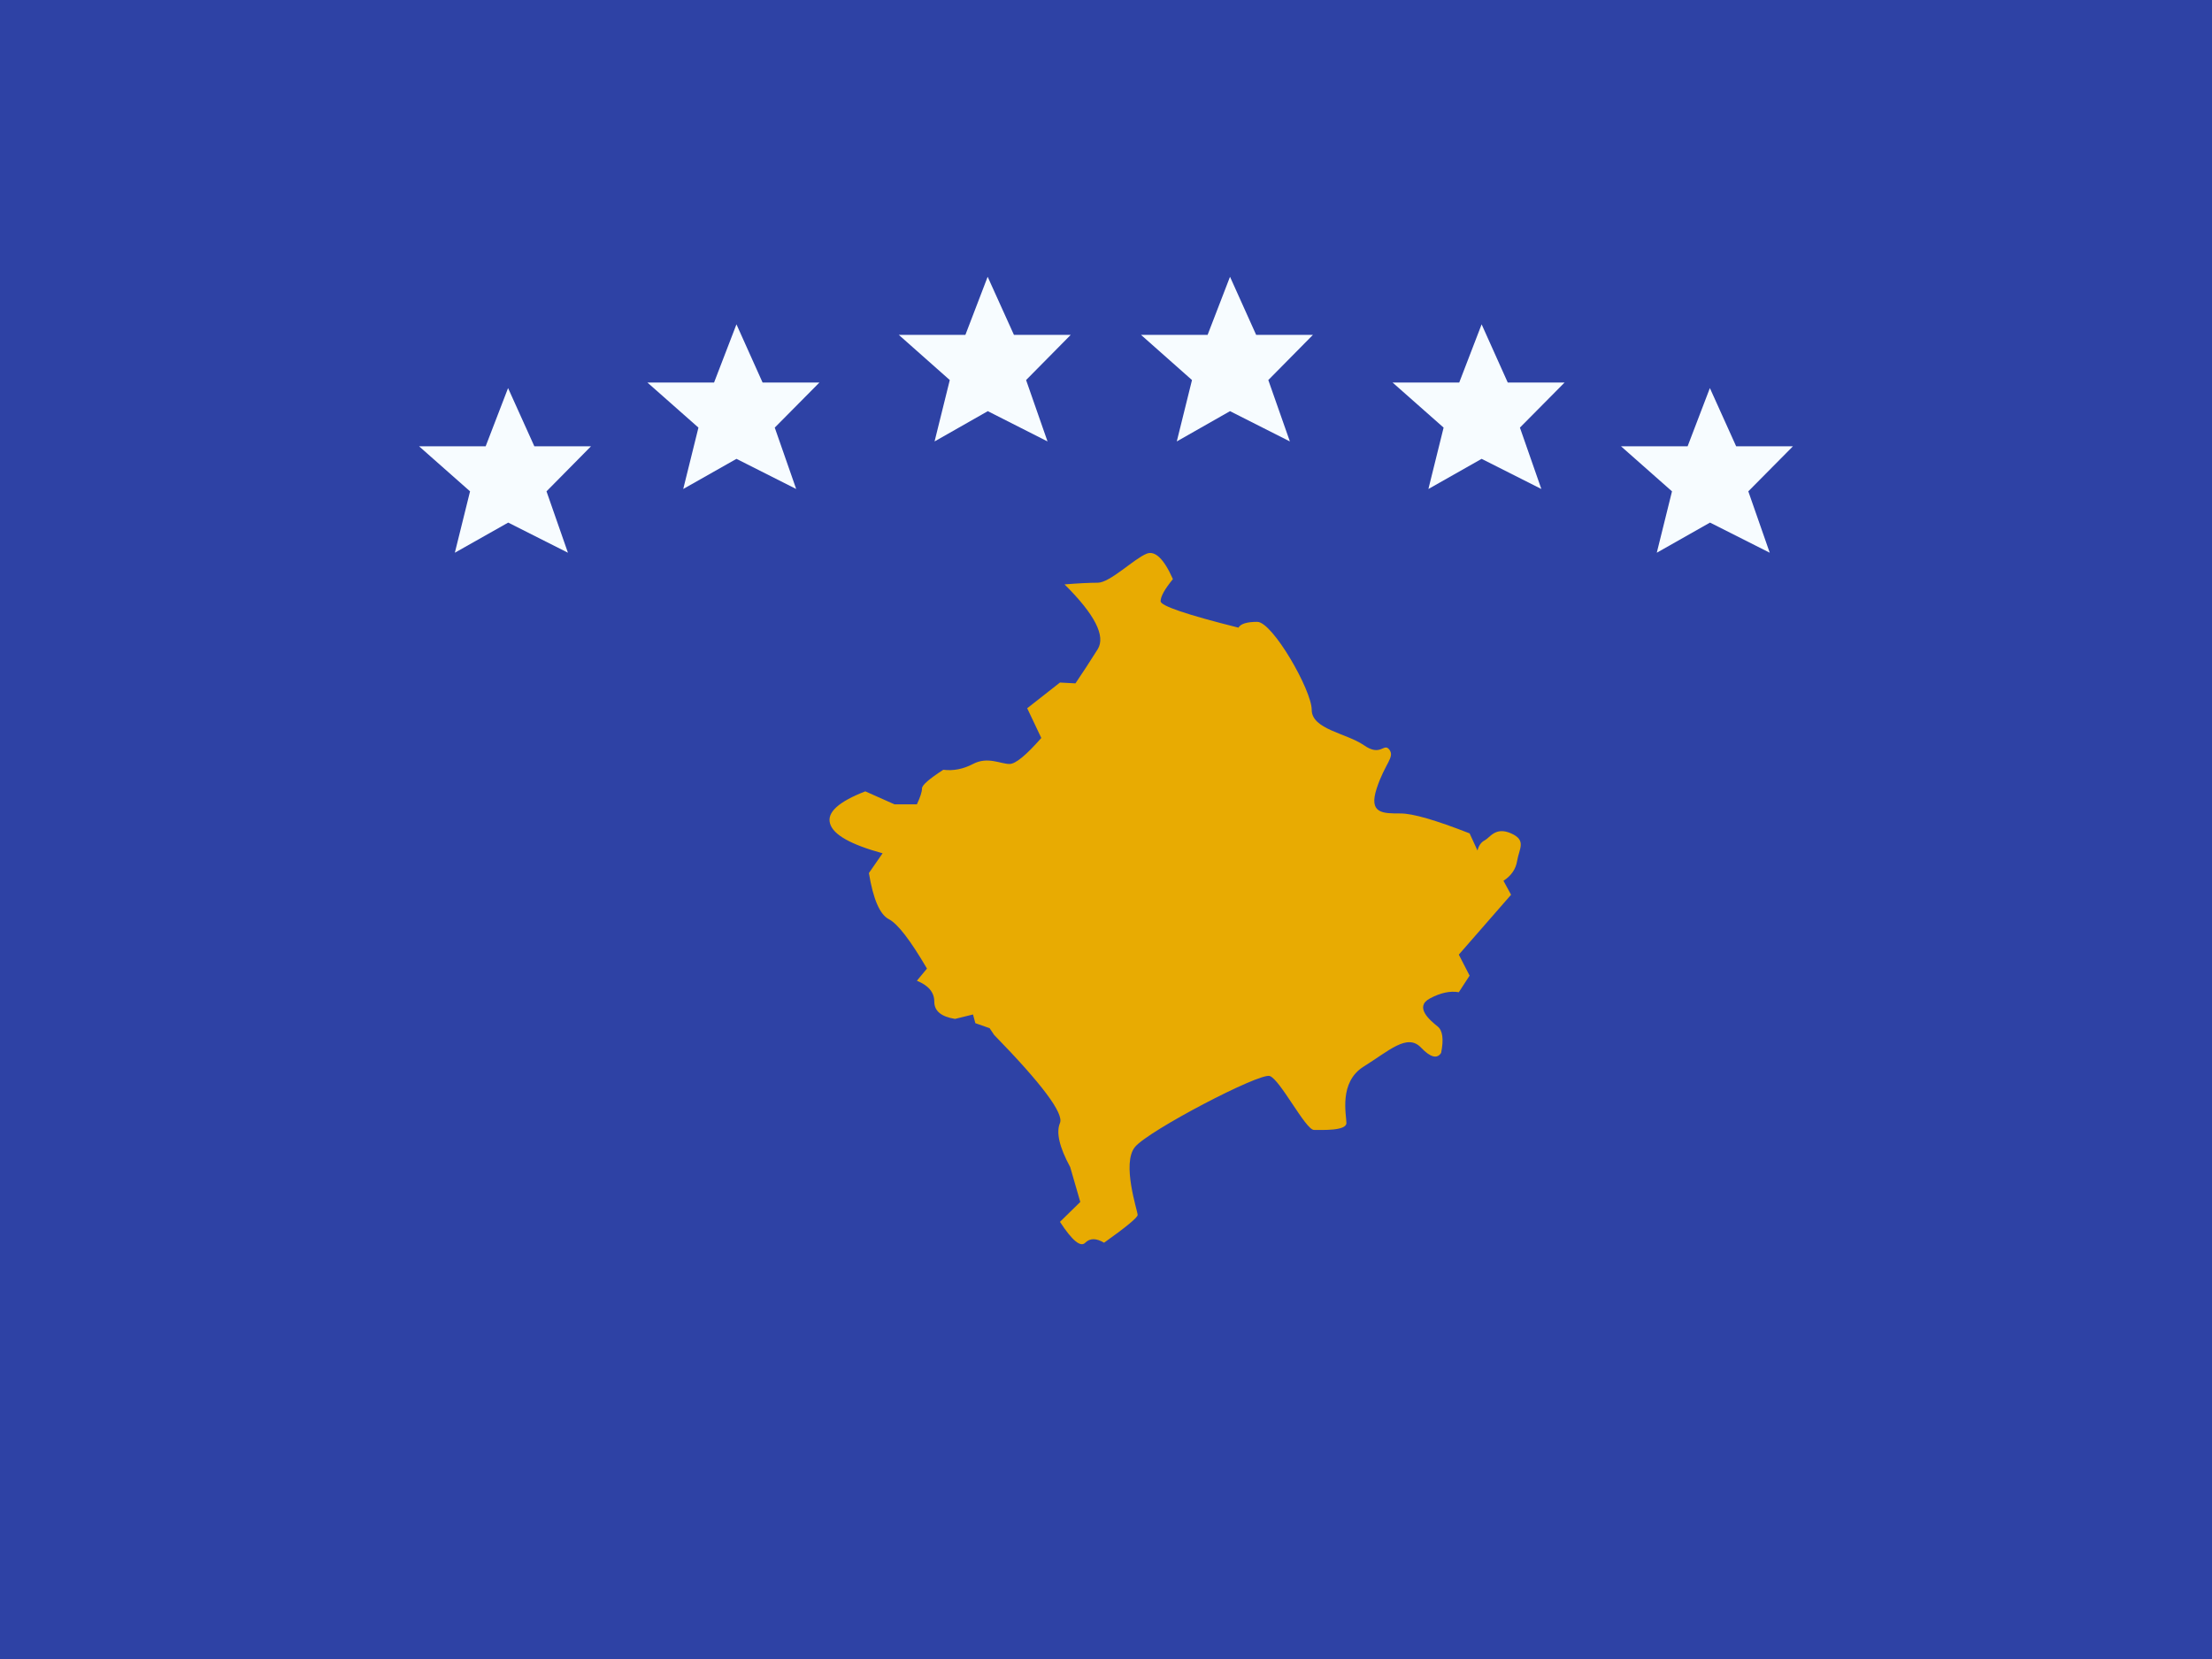
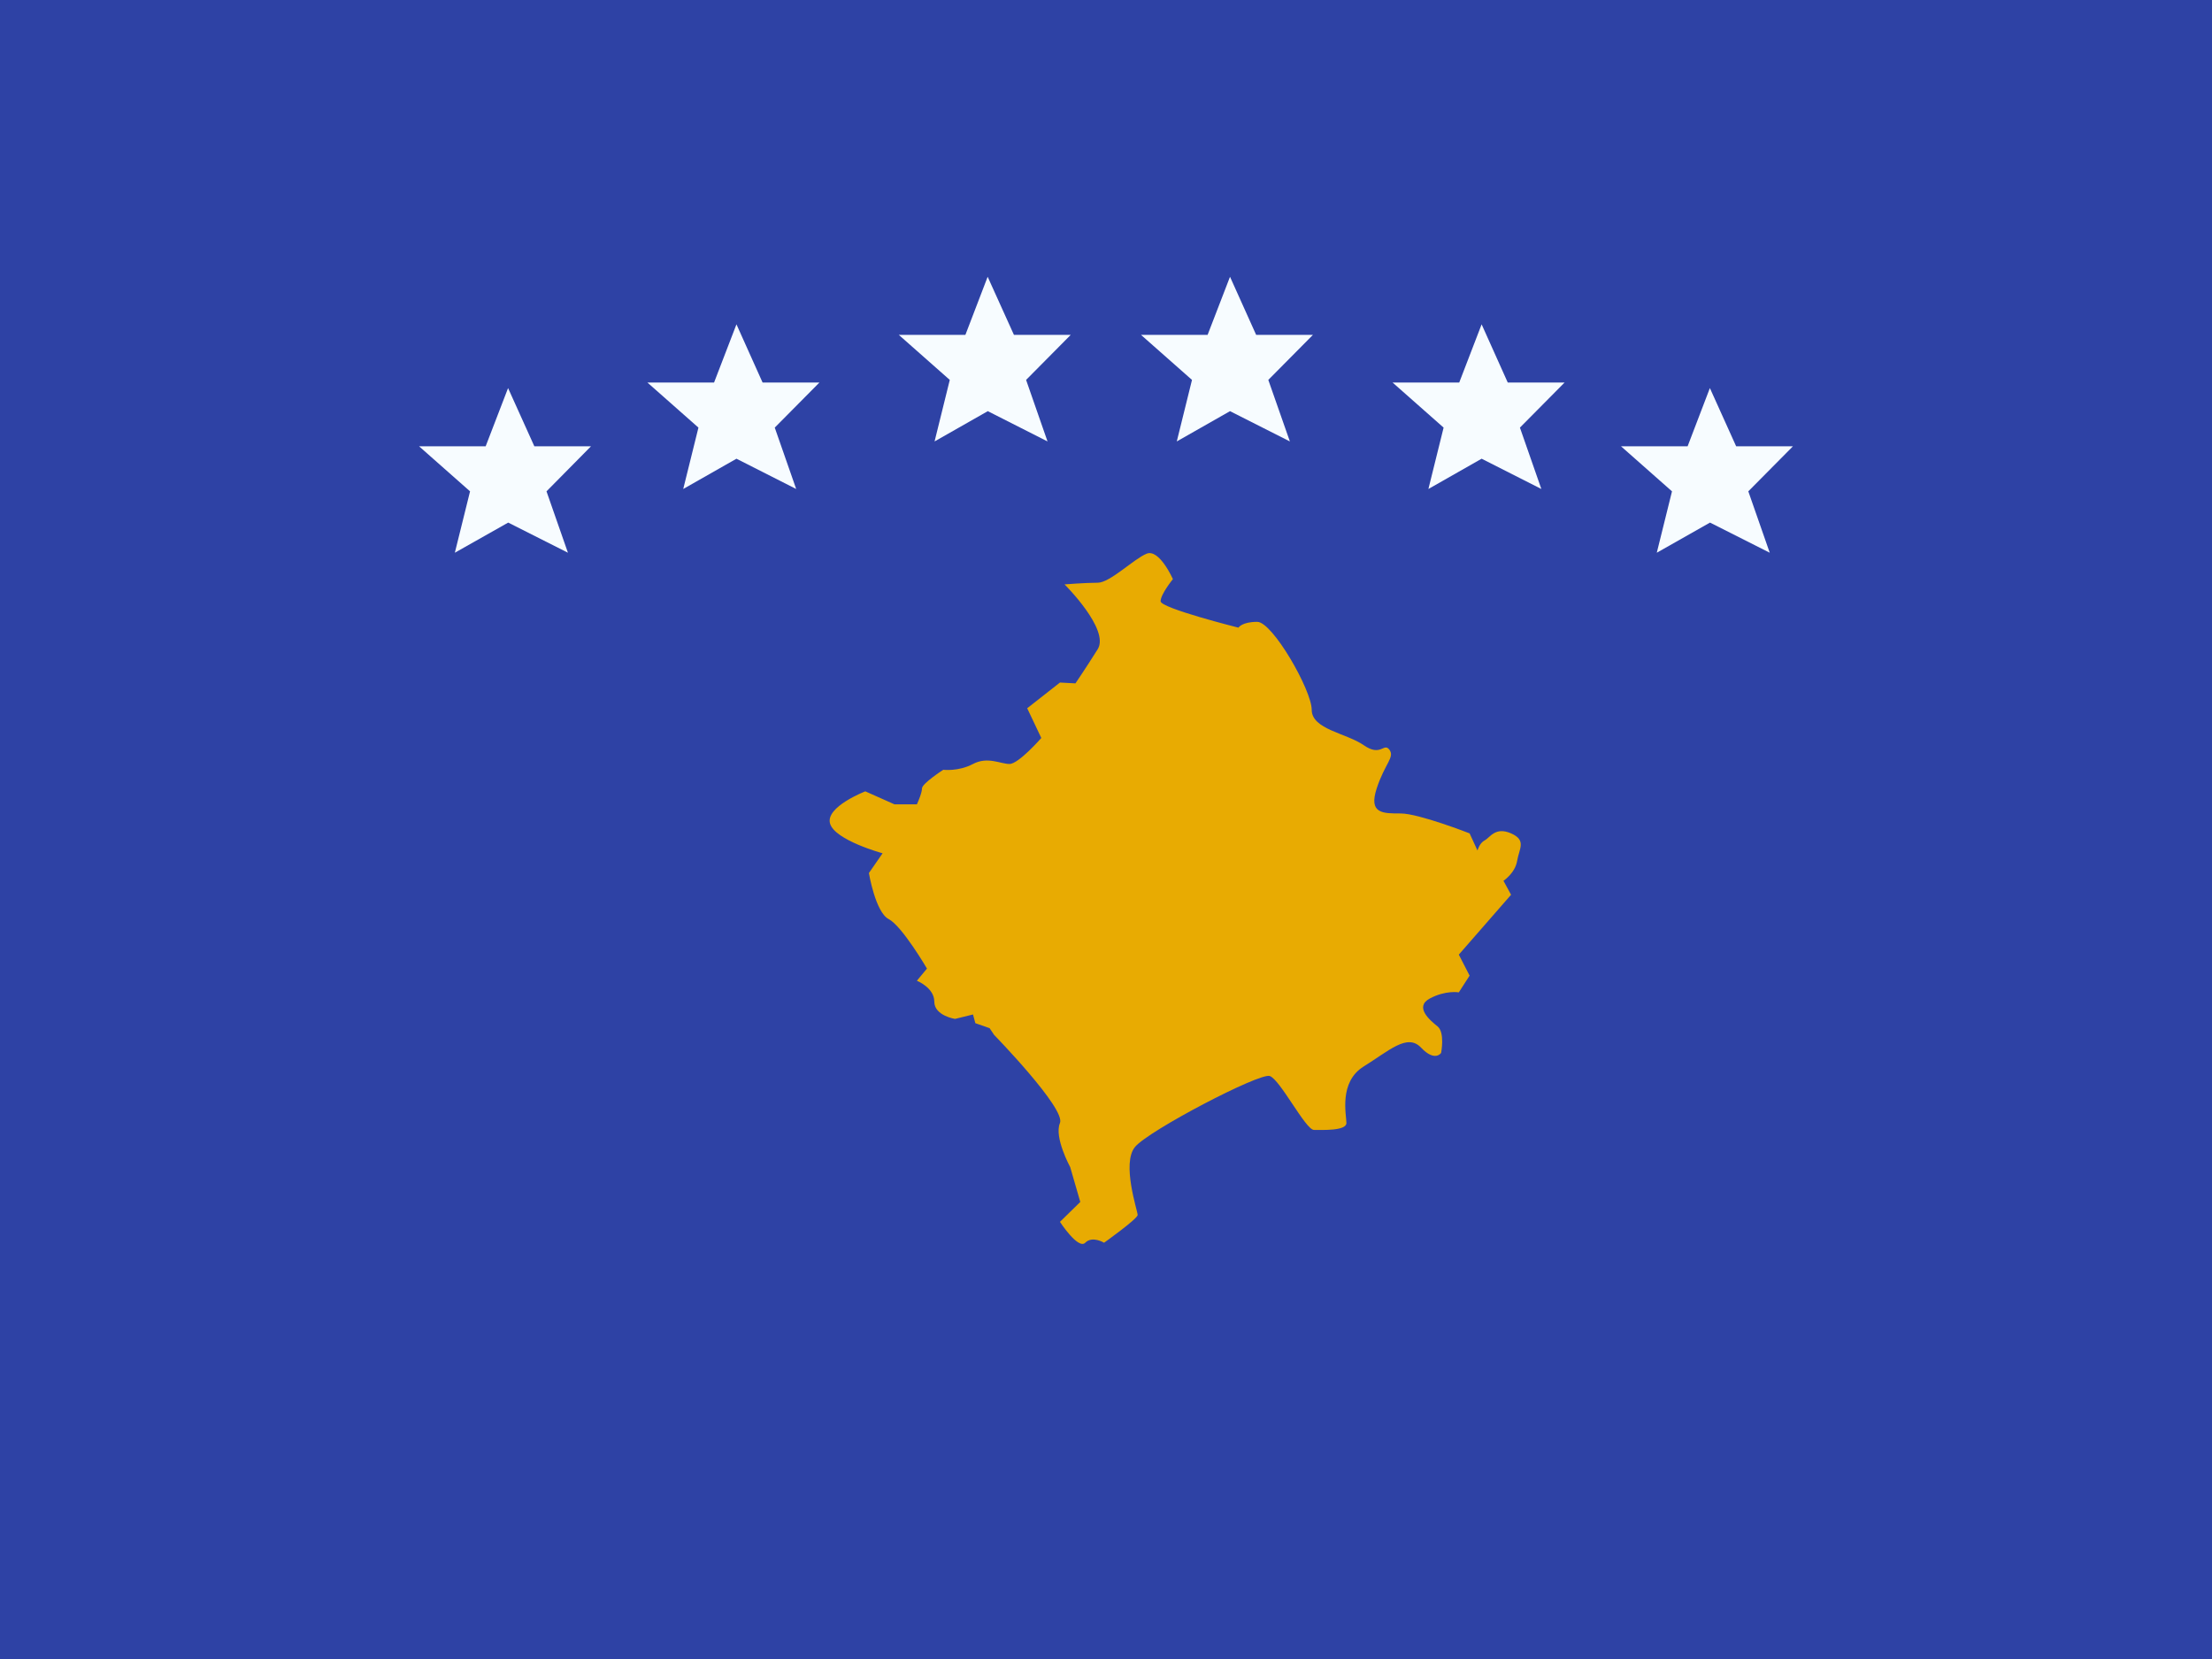
- <svg xmlns="http://www.w3.org/2000/svg" xmlns:xlink="http://www.w3.org/1999/xlink" width="16" height="12" viewBox="0 0 16 12">
-   <defs>
-     <rect id="xk---kosovo-a" width="16" height="12" x="0" y="0" />
-   </defs>
-   <g fill="none" fill-rule="evenodd">
-     <mask id="xk---kosovo-b" fill="#fff">
-       <use xlink:href="#xk---kosovo-a" />
-     </mask>
-     <g mask="url(#xk---kosovo-b)">
-       <polygon fill="#2E42A5" points="0 0 16 0 16 12 0 12" />
-       <path fill="#E8AB02" fill-rule="nonzero" d="M7.85,8.989 C7.884,8.955 7.929,8.955 7.986,8.989 C8.148,8.874 8.229,8.806 8.229,8.788 C8.229,8.759 8.111,8.415 8.21,8.296 C8.309,8.177 9.109,7.759 9.184,7.783 C9.258,7.806 9.444,8.173 9.504,8.173 C9.564,8.173 9.739,8.181 9.739,8.123 C9.739,8.065 9.682,7.827 9.865,7.714 C10.047,7.601 10.179,7.472 10.279,7.578 C10.347,7.649 10.395,7.661 10.424,7.616 C10.444,7.517 10.435,7.453 10.398,7.424 C10.343,7.38 10.228,7.283 10.343,7.222 C10.419,7.181 10.489,7.166 10.552,7.177 L10.63,7.057 L10.552,6.905 L10.93,6.472 L10.875,6.371 C10.932,6.334 10.965,6.285 10.974,6.226 C10.989,6.138 11.043,6.078 10.93,6.028 C10.817,5.978 10.778,6.058 10.74,6.078 C10.714,6.091 10.696,6.116 10.687,6.152 L10.63,6.028 C10.385,5.932 10.219,5.884 10.132,5.884 C10.002,5.884 9.898,5.886 9.958,5.703 C10.018,5.52 10.09,5.478 10.05,5.423 C10.009,5.368 9.99,5.478 9.865,5.39 C9.739,5.303 9.488,5.276 9.488,5.134 C9.488,4.993 9.205,4.498 9.094,4.498 C9.019,4.498 8.974,4.512 8.958,4.54 C8.583,4.446 8.395,4.382 8.395,4.349 C8.395,4.315 8.424,4.262 8.484,4.189 C8.419,4.042 8.355,3.981 8.294,4.005 C8.202,4.042 8.029,4.215 7.94,4.215 C7.88,4.215 7.8,4.219 7.7,4.227 C7.919,4.444 7.999,4.601 7.94,4.696 C7.88,4.791 7.826,4.874 7.779,4.943 L7.667,4.937 L7.43,5.123 L7.532,5.338 C7.422,5.463 7.346,5.526 7.302,5.526 C7.237,5.526 7.144,5.47 7.038,5.526 C6.967,5.563 6.896,5.577 6.823,5.568 C6.721,5.634 6.669,5.679 6.669,5.703 C6.669,5.727 6.657,5.765 6.632,5.818 L6.47,5.818 L6.259,5.724 C6.066,5.799 5.98,5.876 6.004,5.957 C6.027,6.038 6.154,6.109 6.384,6.172 L6.285,6.315 C6.316,6.504 6.364,6.614 6.428,6.648 C6.493,6.681 6.585,6.801 6.705,7.006 L6.632,7.094 C6.716,7.128 6.758,7.178 6.758,7.245 C6.758,7.313 6.808,7.354 6.908,7.37 L7.038,7.338 L7.055,7.401 L7.158,7.437 L7.191,7.486 C7.537,7.841 7.696,8.054 7.667,8.123 C7.638,8.192 7.663,8.298 7.741,8.442 L7.814,8.694 L7.667,8.838 C7.755,8.973 7.816,9.024 7.85,8.989 Z" />
-       <path fill="#F7FCFF" d="M12.369,3.78 L11.984,3.998 L12.094,3.554 L11.725,3.228 L12.207,3.228 L12.368,2.807 L12.558,3.228 L12.969,3.228 L12.646,3.554 L12.801,3.998 L12.369,3.78 Z M10.717,3.319 L10.332,3.537 L10.442,3.093 L10.073,2.767 L10.555,2.767 L10.717,2.346 L10.906,2.767 L11.317,2.767 L10.994,3.093 L11.149,3.537 L10.717,3.319 Z M8.897,2.974 L8.512,3.193 L8.622,2.749 L8.253,2.422 L8.735,2.422 L8.897,2.002 L9.086,2.422 L9.497,2.422 L9.174,2.749 L9.33,3.193 L8.897,2.974 Z M3.676,3.78 L3.29,3.998 L3.4,3.554 L3.031,3.228 L3.513,3.228 L3.675,2.807 L3.865,3.228 L4.275,3.228 L3.953,3.554 L4.108,3.998 L3.676,3.78 Z M5.327,3.319 L4.942,3.537 L5.052,3.093 L4.683,2.767 L5.165,2.767 L5.327,2.346 L5.516,2.767 L5.927,2.767 L5.604,3.093 L5.759,3.537 L5.327,3.319 Z M7.145,2.974 L6.76,3.193 L6.87,2.749 L6.501,2.422 L6.983,2.422 L7.144,2.002 L7.334,2.422 L7.745,2.422 L7.422,2.749 L7.577,3.193 L7.145,2.974 Z" />
-     </g>
+ <svg xmlns="http://www.w3.org/2000/svg" width="16" height="12" viewBox="0 0 16 12" fill="none">
+   <mask id="mask0" mask-type="alpha" maskUnits="userSpaceOnUse" x="0" y="0" width="16" height="12">
+     <rect width="16" height="12" fill="white" />
+   </mask>
+   <g mask="url(#mask0)">
+     <path fill-rule="evenodd" clip-rule="evenodd" d="M0 0H16V12H0V0Z" fill="#2E42A5" />
+     <path d="M7.85 8.989C7.901 8.937 7.986 8.989 7.986 8.989C7.986 8.989 8.229 8.816 8.229 8.788C8.229 8.759 8.111 8.415 8.21 8.296C8.309 8.177 9.109 7.759 9.184 7.783C9.258 7.806 9.444 8.173 9.504 8.173C9.564 8.173 9.739 8.181 9.739 8.123C9.739 8.065 9.682 7.827 9.864 7.714C10.047 7.601 10.179 7.472 10.279 7.578C10.38 7.684 10.424 7.616 10.424 7.616C10.424 7.616 10.453 7.468 10.398 7.424C10.343 7.38 10.228 7.283 10.343 7.222C10.458 7.161 10.552 7.178 10.552 7.178L10.63 7.057L10.552 6.905L10.93 6.472L10.875 6.371C10.875 6.371 10.96 6.315 10.974 6.226C10.989 6.138 11.043 6.078 10.93 6.028C10.816 5.978 10.778 6.058 10.74 6.078C10.701 6.098 10.687 6.152 10.687 6.152L10.63 6.028C10.63 6.028 10.262 5.884 10.132 5.884C10.002 5.884 9.898 5.886 9.958 5.703C10.018 5.52 10.09 5.478 10.05 5.423C10.009 5.368 9.99 5.478 9.864 5.39C9.739 5.303 9.488 5.276 9.488 5.134C9.488 4.993 9.205 4.498 9.094 4.498C8.982 4.498 8.958 4.54 8.958 4.54C8.958 4.54 8.395 4.399 8.395 4.349C8.395 4.298 8.484 4.189 8.484 4.189C8.484 4.189 8.386 3.968 8.294 4.005C8.202 4.042 8.029 4.215 7.94 4.215C7.85 4.215 7.7 4.227 7.7 4.227C7.7 4.227 8.029 4.553 7.94 4.696C7.85 4.839 7.779 4.943 7.779 4.943L7.667 4.937L7.43 5.123L7.532 5.338C7.532 5.338 7.368 5.526 7.302 5.526C7.237 5.526 7.144 5.47 7.038 5.526C6.932 5.582 6.823 5.568 6.823 5.568C6.823 5.568 6.669 5.667 6.669 5.703C6.669 5.739 6.632 5.818 6.632 5.818H6.47L6.259 5.724C6.259 5.724 5.969 5.836 6.004 5.957C6.039 6.078 6.384 6.172 6.384 6.172L6.285 6.315C6.285 6.315 6.332 6.598 6.428 6.648C6.525 6.698 6.705 7.006 6.705 7.006L6.632 7.094C6.632 7.094 6.758 7.144 6.758 7.245C6.758 7.347 6.908 7.37 6.908 7.37L7.038 7.338L7.055 7.401L7.158 7.437L7.191 7.486C7.191 7.486 7.71 8.019 7.667 8.123C7.623 8.226 7.741 8.442 7.741 8.442L7.814 8.694L7.667 8.838C7.667 8.838 7.799 9.041 7.85 8.989Z" fill="#E8AB02" />
+     <path fill-rule="evenodd" clip-rule="evenodd" d="M8.897 2.974L8.512 3.193L8.622 2.748L8.253 2.422H8.735L8.897 2.002L9.086 2.422H9.497L9.174 2.748L9.33 3.193L8.897 2.974ZM10.332 3.537L10.717 3.318L11.149 3.537L10.994 3.093L11.317 2.767H10.906L10.717 2.346L10.555 2.767H10.073L10.442 3.093L10.332 3.537ZM11.984 3.998L12.369 3.78L12.801 3.998L12.646 3.554L12.969 3.228H12.558L12.368 2.807L12.207 3.228H11.725L12.094 3.554L11.984 3.998ZM3.29 3.998L3.676 3.78L4.108 3.998L3.953 3.554L4.275 3.228H3.865L3.675 2.807L3.513 3.228H3.031L3.4 3.554L3.29 3.998ZM5.327 3.318L4.942 3.537L5.052 3.093L4.683 2.767H5.165L5.327 2.346L5.516 2.767H5.927L5.604 3.093L5.759 3.537L5.327 3.318ZM6.76 3.193L7.145 2.974L7.577 3.193L7.422 2.748L7.745 2.422H7.334L7.144 2.002L6.983 2.422H6.501L6.87 2.748L6.76 3.193Z" fill="#F7FCFF" />
  </g>
</svg>
